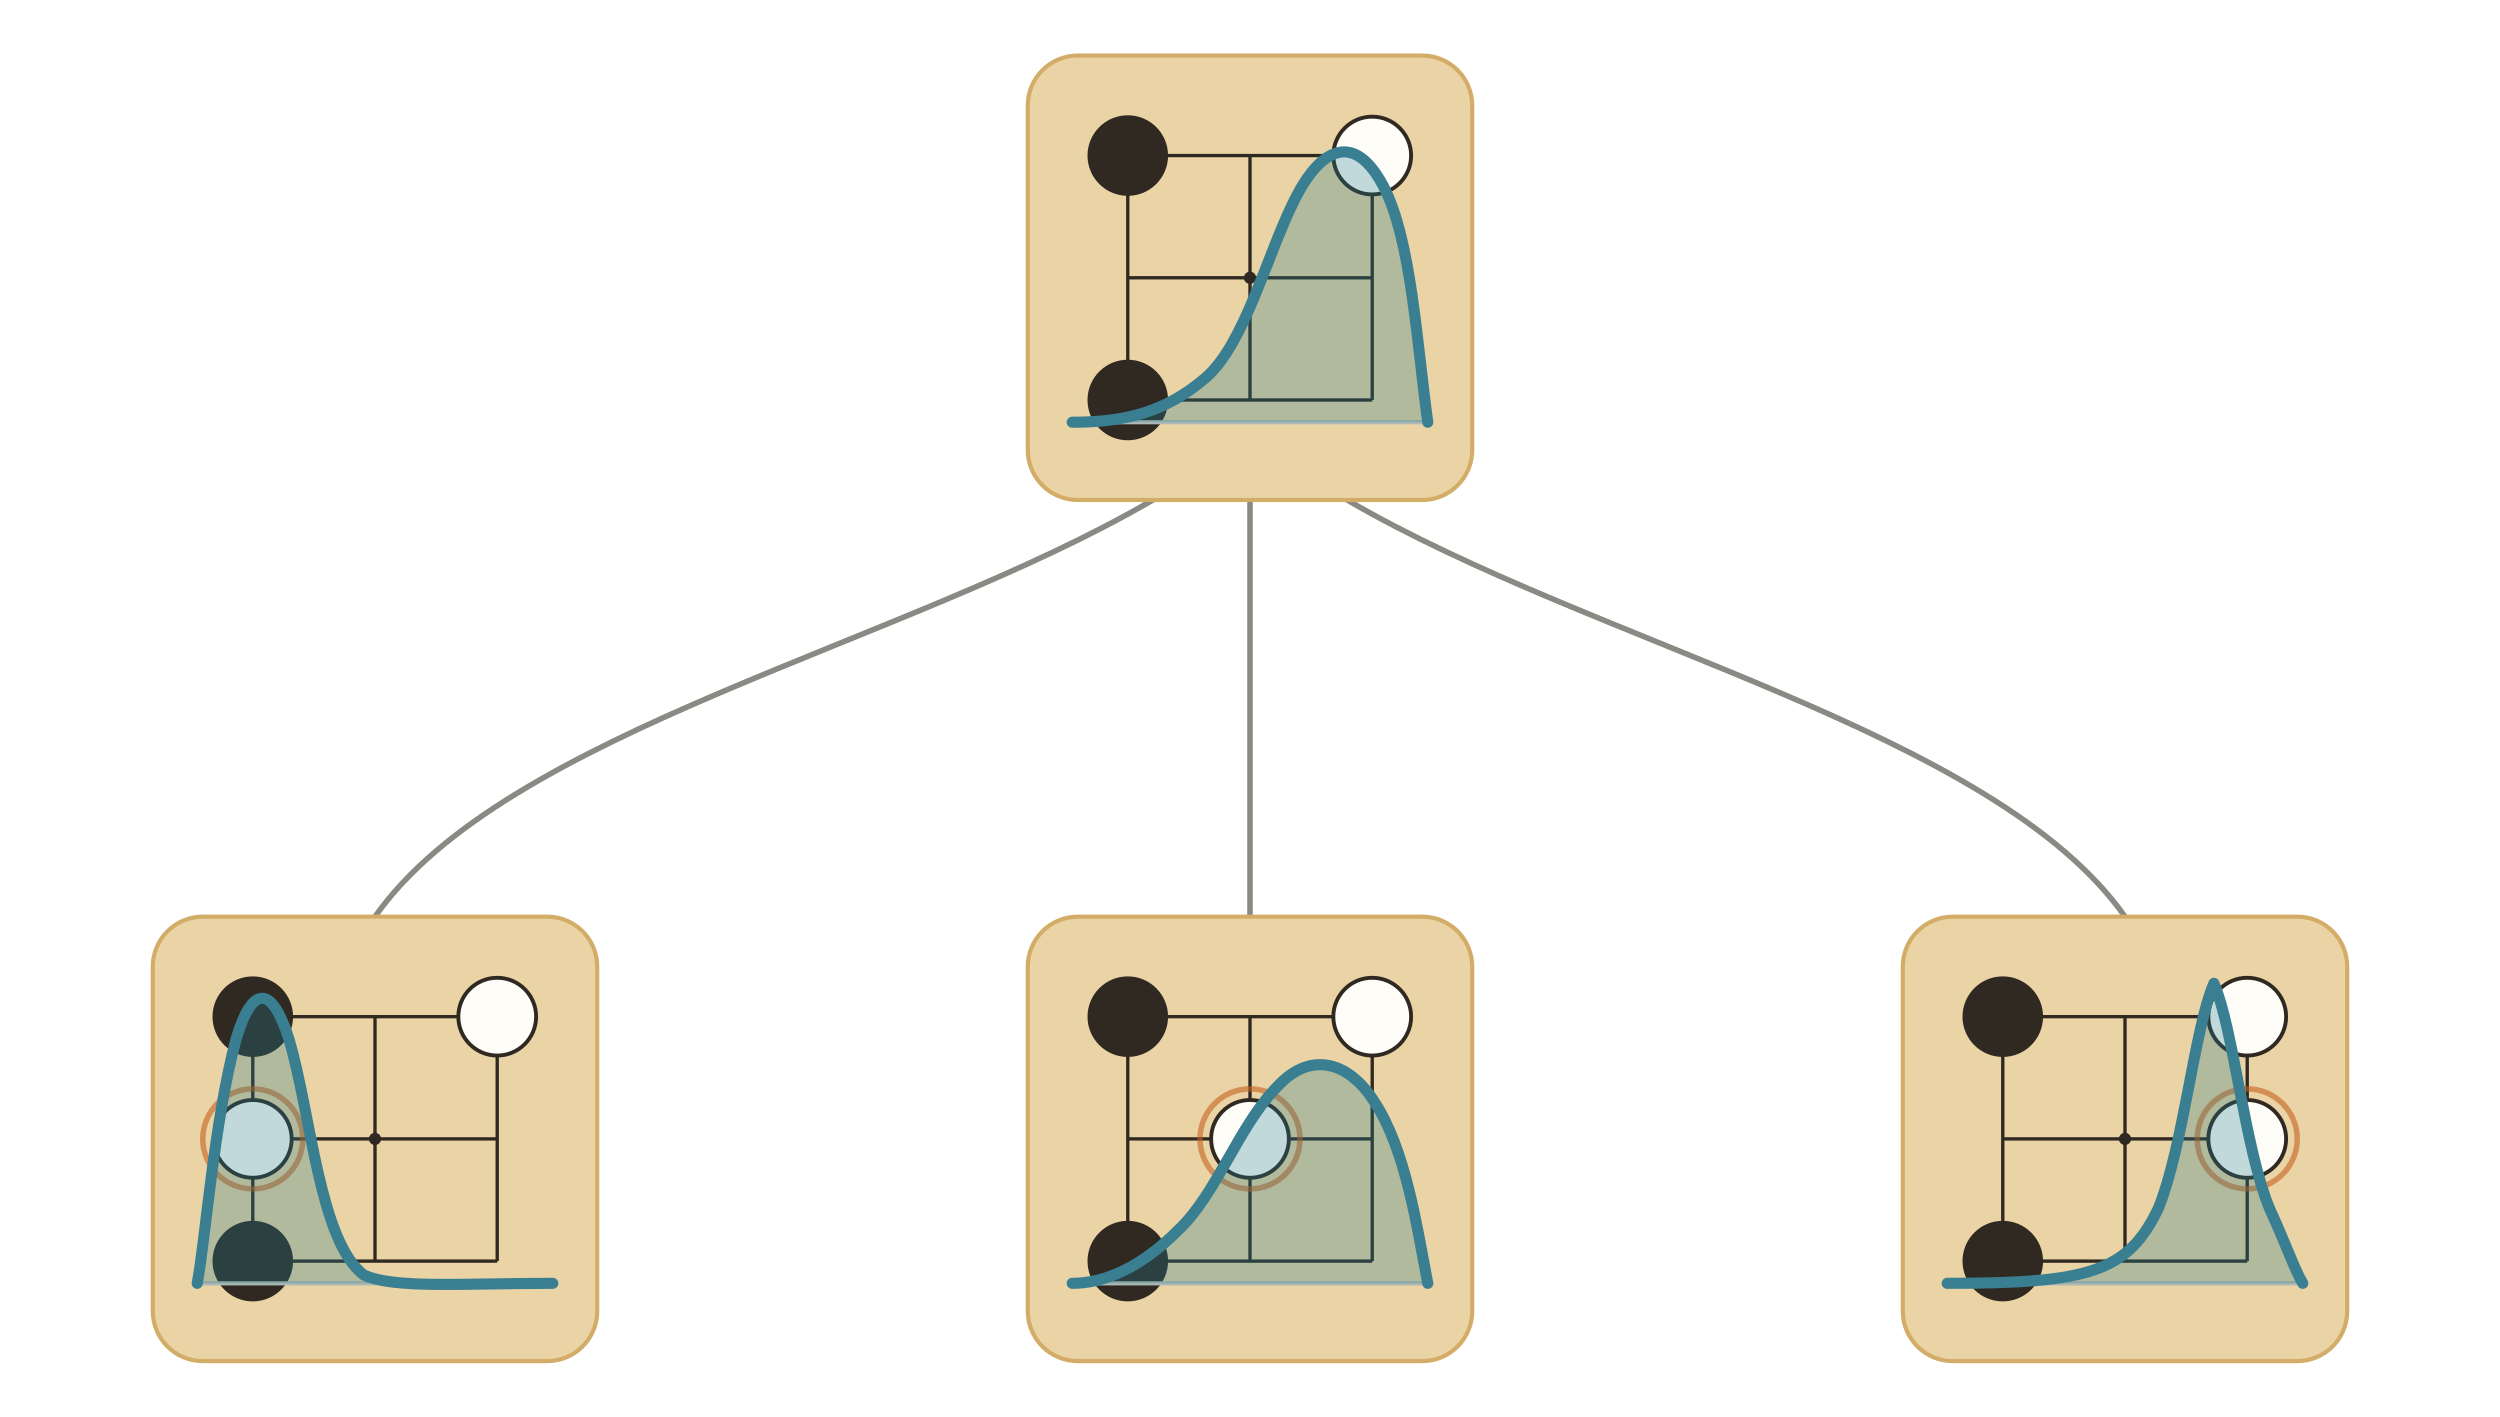
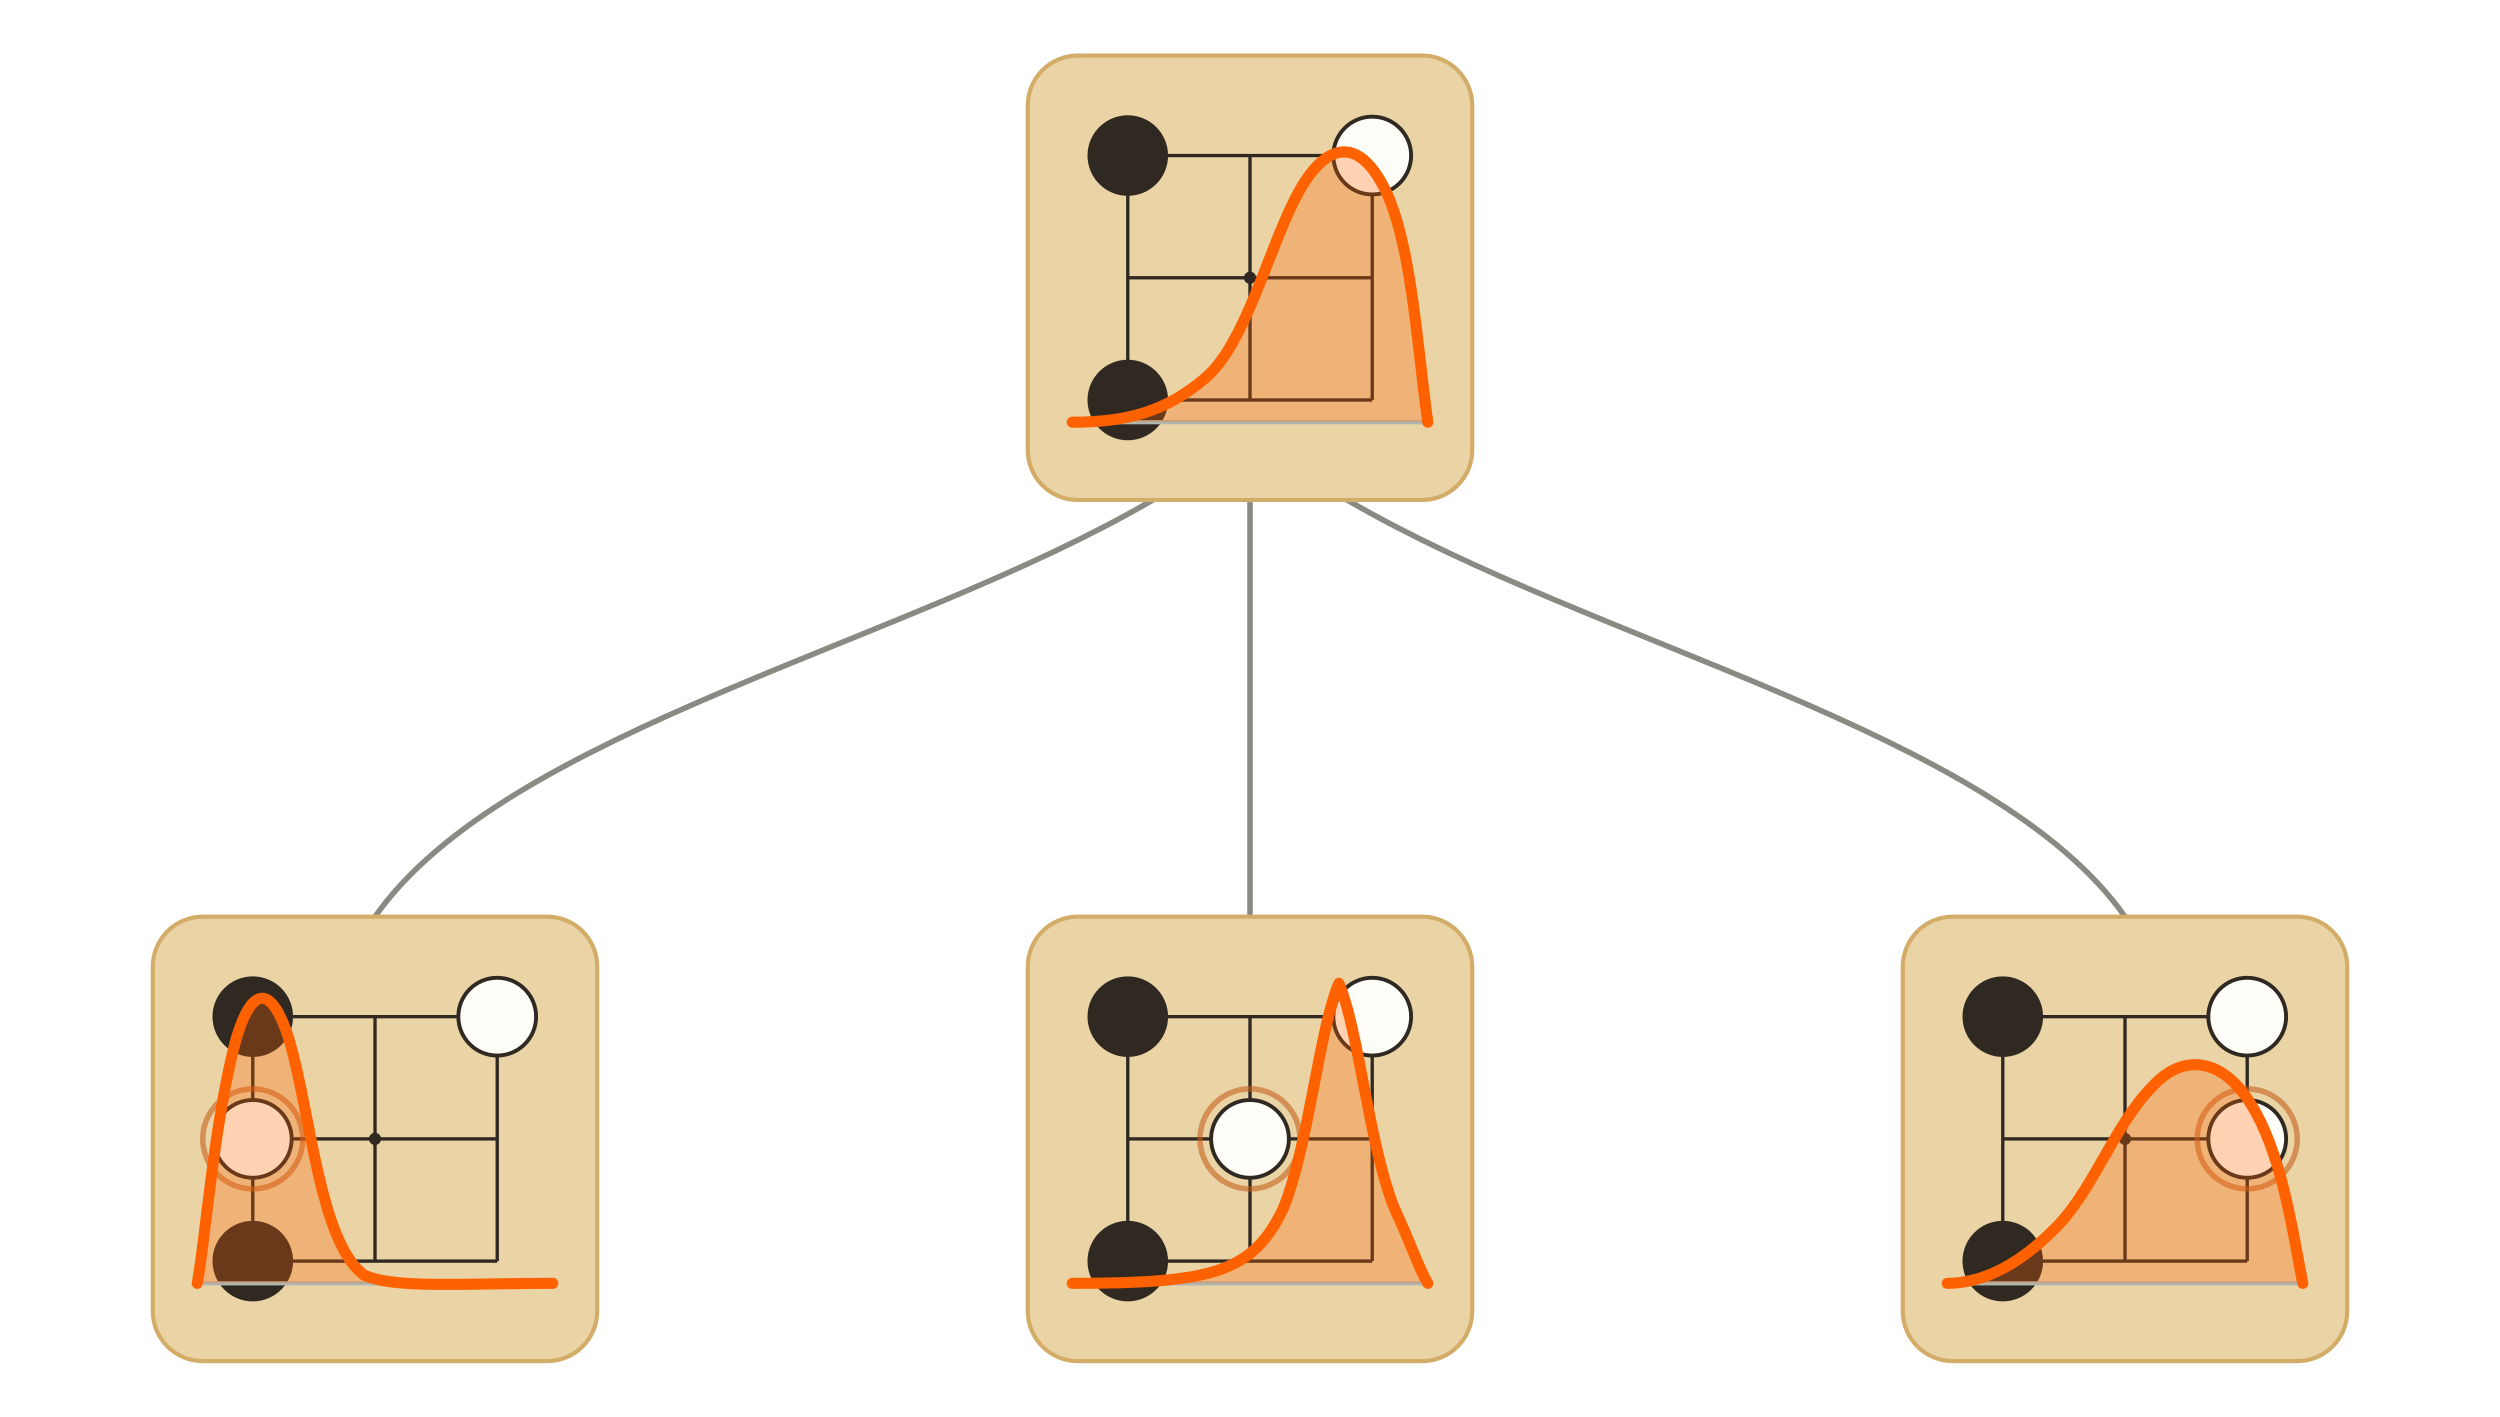
<svg xmlns="http://www.w3.org/2000/svg" viewBox="0 0 900 510" role="img" aria-labelledby="title description">
  <defs>
    <g id="board">
      <rect width="160" height="160" rx="18" fill="#ead3a5" stroke="#d3ad68" stroke-width="1.5" />
      <g stroke="#2f2922">
        <g stroke-width="1.2">
          <path d="M36 36H124M36 80H124M36 124H124" />
          <path d="M36 36V124M80 36V124M124 36V124" />
        </g>
        <circle cx="80" cy="80" r="2.2" fill="#2f2922" stroke="none" />
        <circle cx="36" cy="36" r="14" fill="#2f2922" />
        <circle cx="36" cy="124" r="14" fill="#2f2922" />
        <circle cx="124" cy="36" r="14" fill="#fffdf8" stroke-width="1.4" />
      </g>
      <path d="M16 132H144" fill="none" stroke="#aeb9b5" stroke-width="1.5" />
    </g>
  </defs>
  <g fill="none" stroke="#8b8983" stroke-linecap="round" stroke-width="2">
    <path d="M135 330C182 263 326 232 415 180" />
    <path d="M450 330V180" />
    <path d="M765 330C718 263 574 232 485 180" />
  </g>
  <g transform="translate(370 20)">
    <use href="#board" />
-     <path d="M16 132C36 132 50 128 64 116C78 104 86 72 96 52C106 32 118 28 128 47C138 66 140 103 144 132L16 132Z" fill="#1f7a8c" opacity="0.28" />
-     <path d="M16 132C36 132 50 128 64 116C78 104 86 72 96 52C106 32 118 28 128 47C138 66 140 103 144 132" fill="none" stroke="#397f91" stroke-linecap="round" stroke-linejoin="round" stroke-width="4" />
+     <path d="M16 132C36 132 50 128 64 116C78 104 86 72 96 52C106 32 118 28 128 47C138 66 140 103 144 132L16 132Z" fill="#fe6100" opacity="0.28" />
+     <path d="M16 132C36 132 50 128 64 116C78 104 86 72 96 52C106 32 118 28 128 47C138 66 140 103 144 132" fill="none" stroke="#fe6100" stroke-linecap="round" stroke-linejoin="round" stroke-width="4" />
  </g>
  <g transform="translate(55 330)">
    <use href="#board" />
    <g>
      <circle cx="36" cy="80" r="14" fill="#fffdf8" stroke="#2f2922" stroke-width="1.4" />
    </g>
    <circle cx="36" cy="80" r="18" fill="none" stroke="#c45d19" stroke-width="2" opacity="0.58" />
-     <path d="M16 132C19 116 22 74 30 44C36 24 43 25 49 44C57 71 60 117 76 129C87 134 111 132 144 132L16 132Z" fill="#1f7a8c" opacity="0.28" />
-     <path d="M16 132C19 116 22 74 30 44C36 24 43 25 49 44C57 71 60 117 76 129C87 134 111 132 144 132" fill="none" stroke="#397f91" stroke-linecap="round" stroke-linejoin="round" stroke-width="4" />
+     <path d="M16 132C19 116 22 74 30 44C36 24 43 25 49 44C57 71 60 117 76 129C87 134 111 132 144 132L16 132Z" fill="#fe6100" opacity="0.28" />
+     <path d="M16 132C19 116 22 74 30 44C36 24 43 25 49 44C57 71 60 117 76 129C87 134 111 132 144 132" fill="none" stroke="#fe6100" stroke-linecap="round" stroke-linejoin="round" stroke-width="4" />
  </g>
  <g transform="translate(370 330)">
    <use href="#board" />
    <g>
      <circle cx="80" cy="80" r="14" fill="#fffdf8" stroke="#2f2922" stroke-width="1.4" />
    </g>
    <circle cx="80" cy="80" r="18" fill="none" stroke="#c45d19" stroke-width="2" opacity="0.58" />
-     <path d="M16 132C28 132 41 126 54 113C68 100 76 75 90 61C101 49 115 51 125 67C136 84 140 111 144 132L16 132Z" fill="#1f7a8c" opacity="0.28" />
-     <path d="M16 132C28 132 41 126 54 113C68 100 76 75 90 61C101 49 115 51 125 67C136 84 140 111 144 132" fill="none" stroke="#397f91" stroke-linecap="round" stroke-linejoin="round" stroke-width="4" />
+     <path d="M16 132C67 132 81 128 92 105C101 83 105 40 112 24C119 40 123 83 132 105C138 118 141 127 144 132L16 132Z" fill="#fe6100" opacity="0.28" />
+     <path d="M16 132C67 132 81 128 92 105C101 83 105 40 112 24C119 40 123 83 132 105C138 118 141 127 144 132" fill="none" stroke="#fe6100" stroke-linecap="round" stroke-linejoin="round" stroke-width="4" />
  </g>
  <g transform="translate(685 330)">
    <use href="#board" />
    <g>
      <circle cx="124" cy="80" r="14" fill="#fffdf8" stroke="#2f2922" stroke-width="1.4" />
    </g>
    <circle cx="124" cy="80" r="18" fill="none" stroke="#c45d19" stroke-width="2" opacity="0.58" />
-     <path d="M16 132C67 132 81 128 92 105C101 83 105 40 112 24C119 40 123 83 132 105C138 118 141 127 144 132L16 132Z" fill="#1f7a8c" opacity="0.28" />
-     <path d="M16 132C67 132 81 128 92 105C101 83 105 40 112 24C119 40 123 83 132 105C138 118 141 127 144 132" fill="none" stroke="#397f91" stroke-linecap="round" stroke-linejoin="round" stroke-width="4" />
+     <path d="M16 132C28 132 41 126 54 113C68 100 76 75 90 61C101 49 115 51 125 67C136 84 140 111 144 132L16 132Z" fill="#fe6100" opacity="0.28" />
+     <path d="M16 132C28 132 41 126 54 113C68 100 76 75 90 61C101 49 115 51 125 67C136 84 140 111 144 132" fill="none" stroke="#fe6100" stroke-linecap="round" stroke-linejoin="round" stroke-width="4" />
  </g>
</svg>
